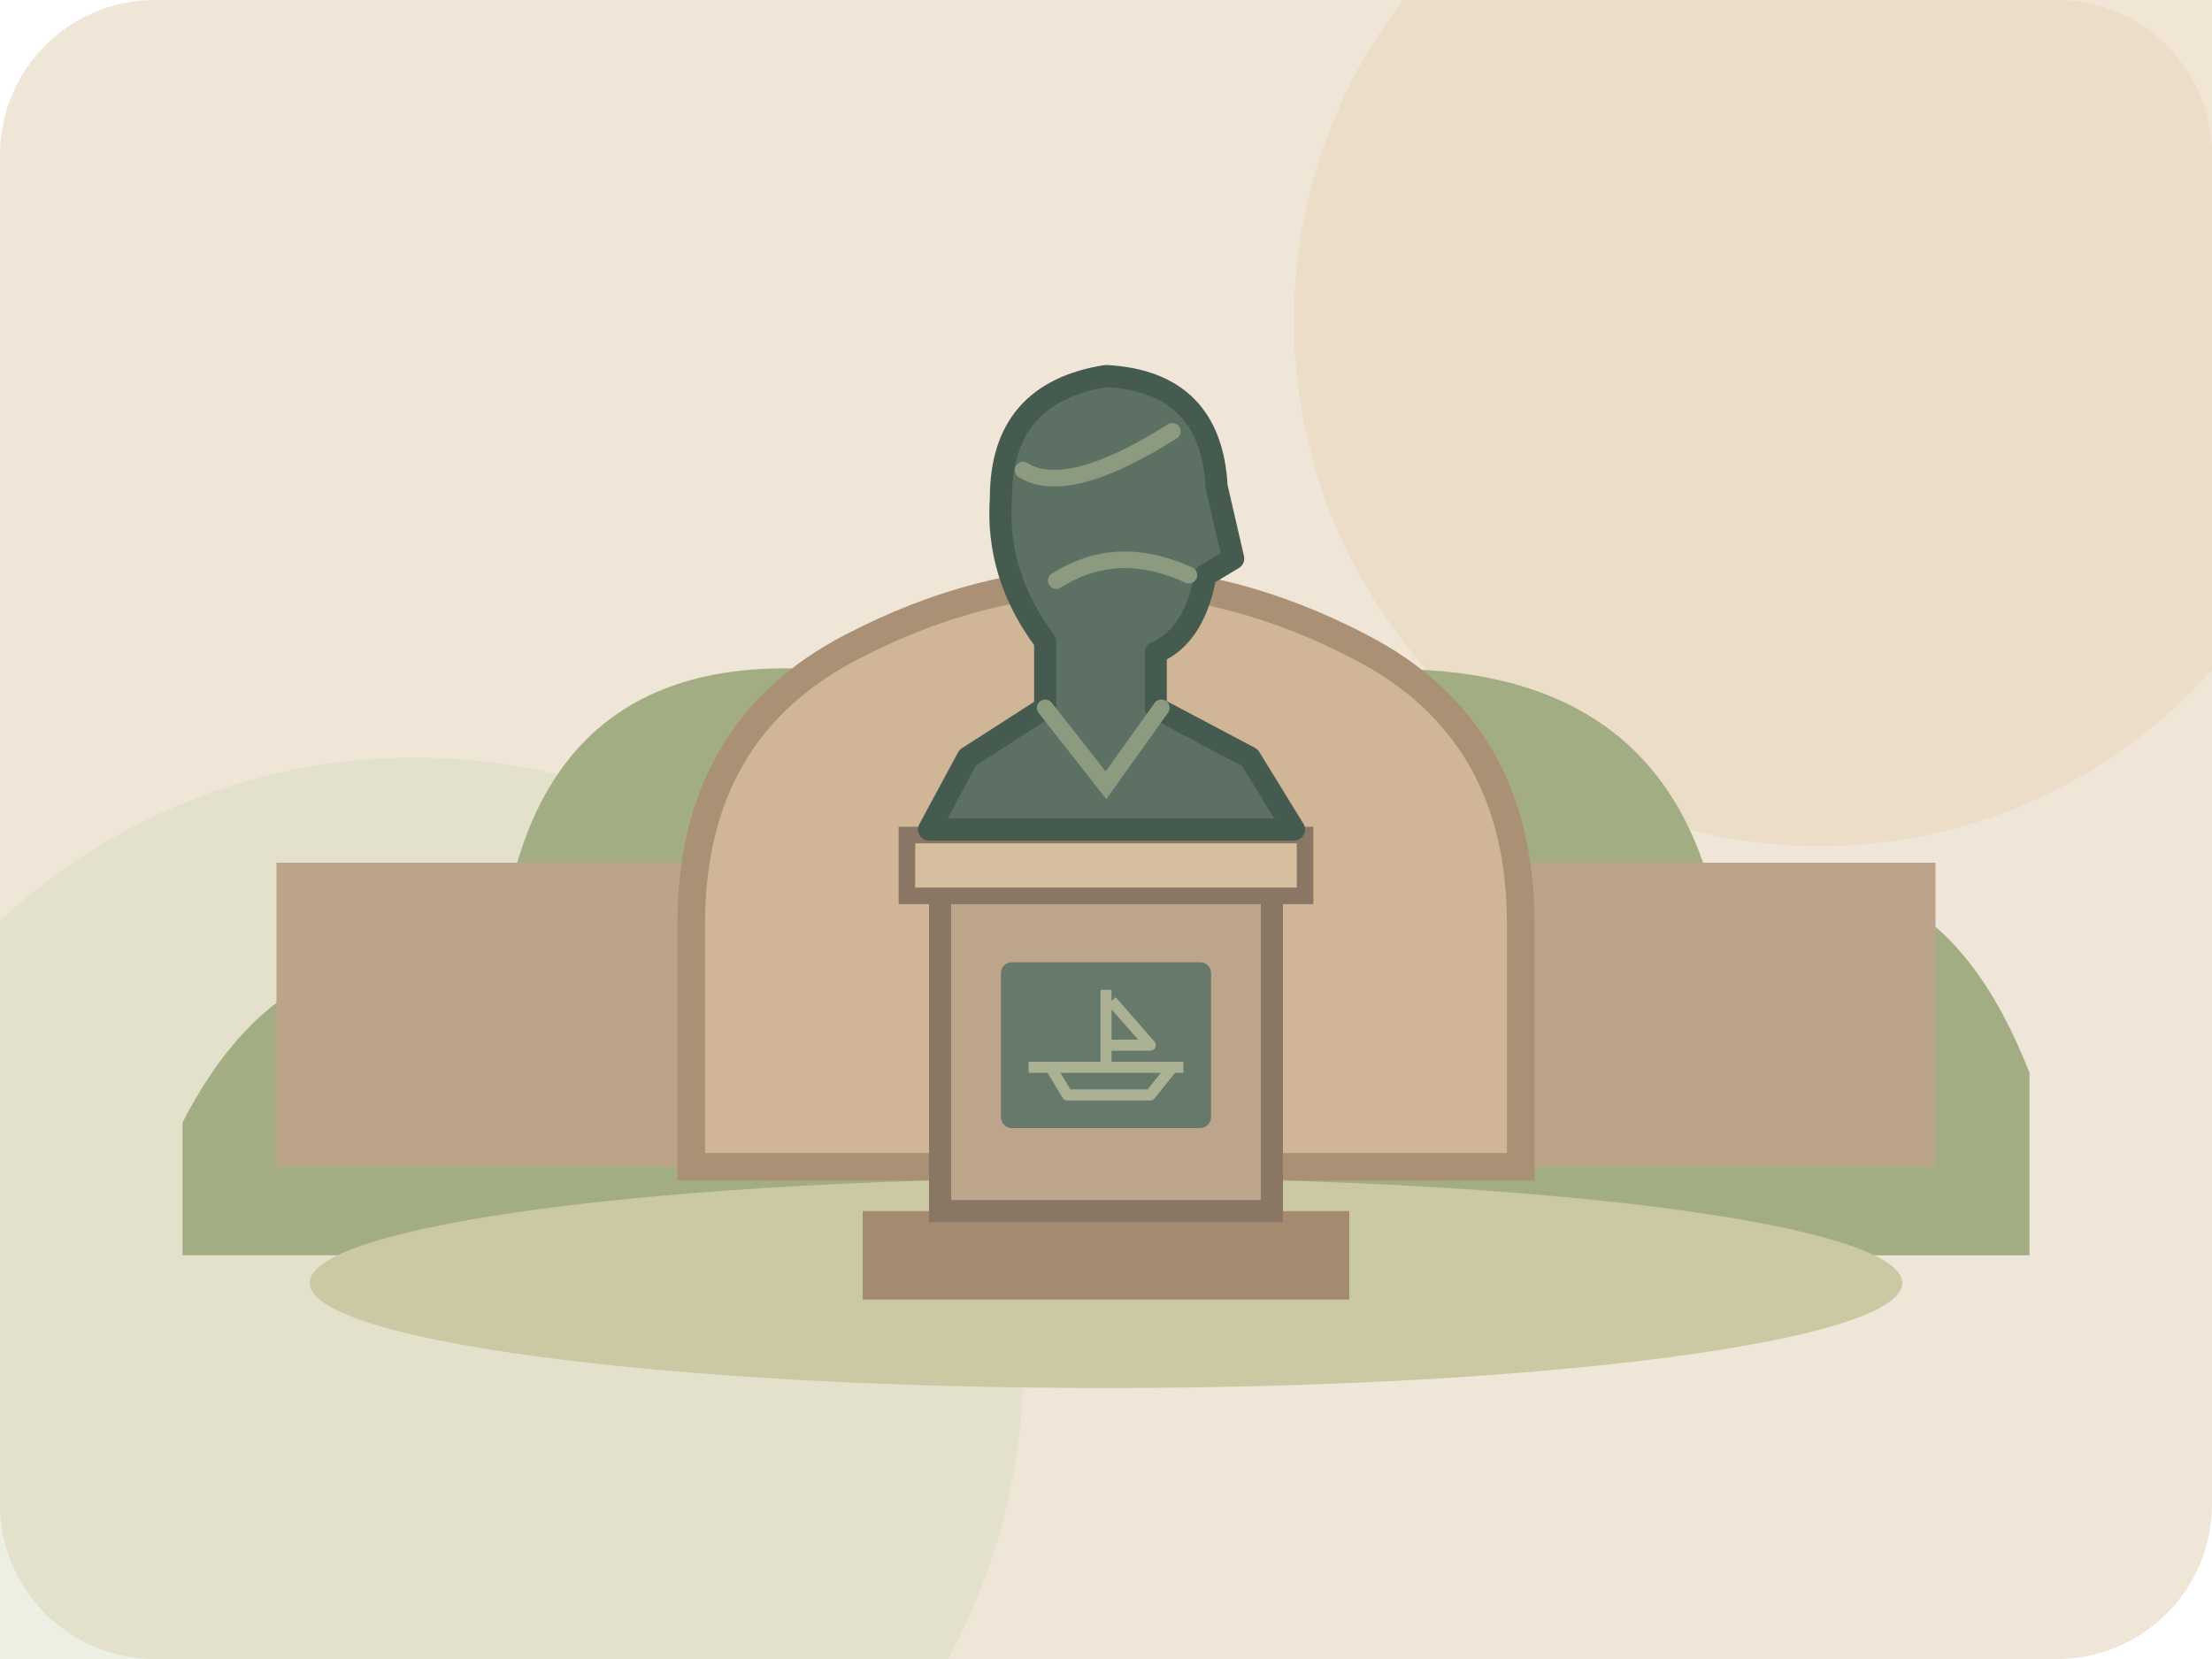
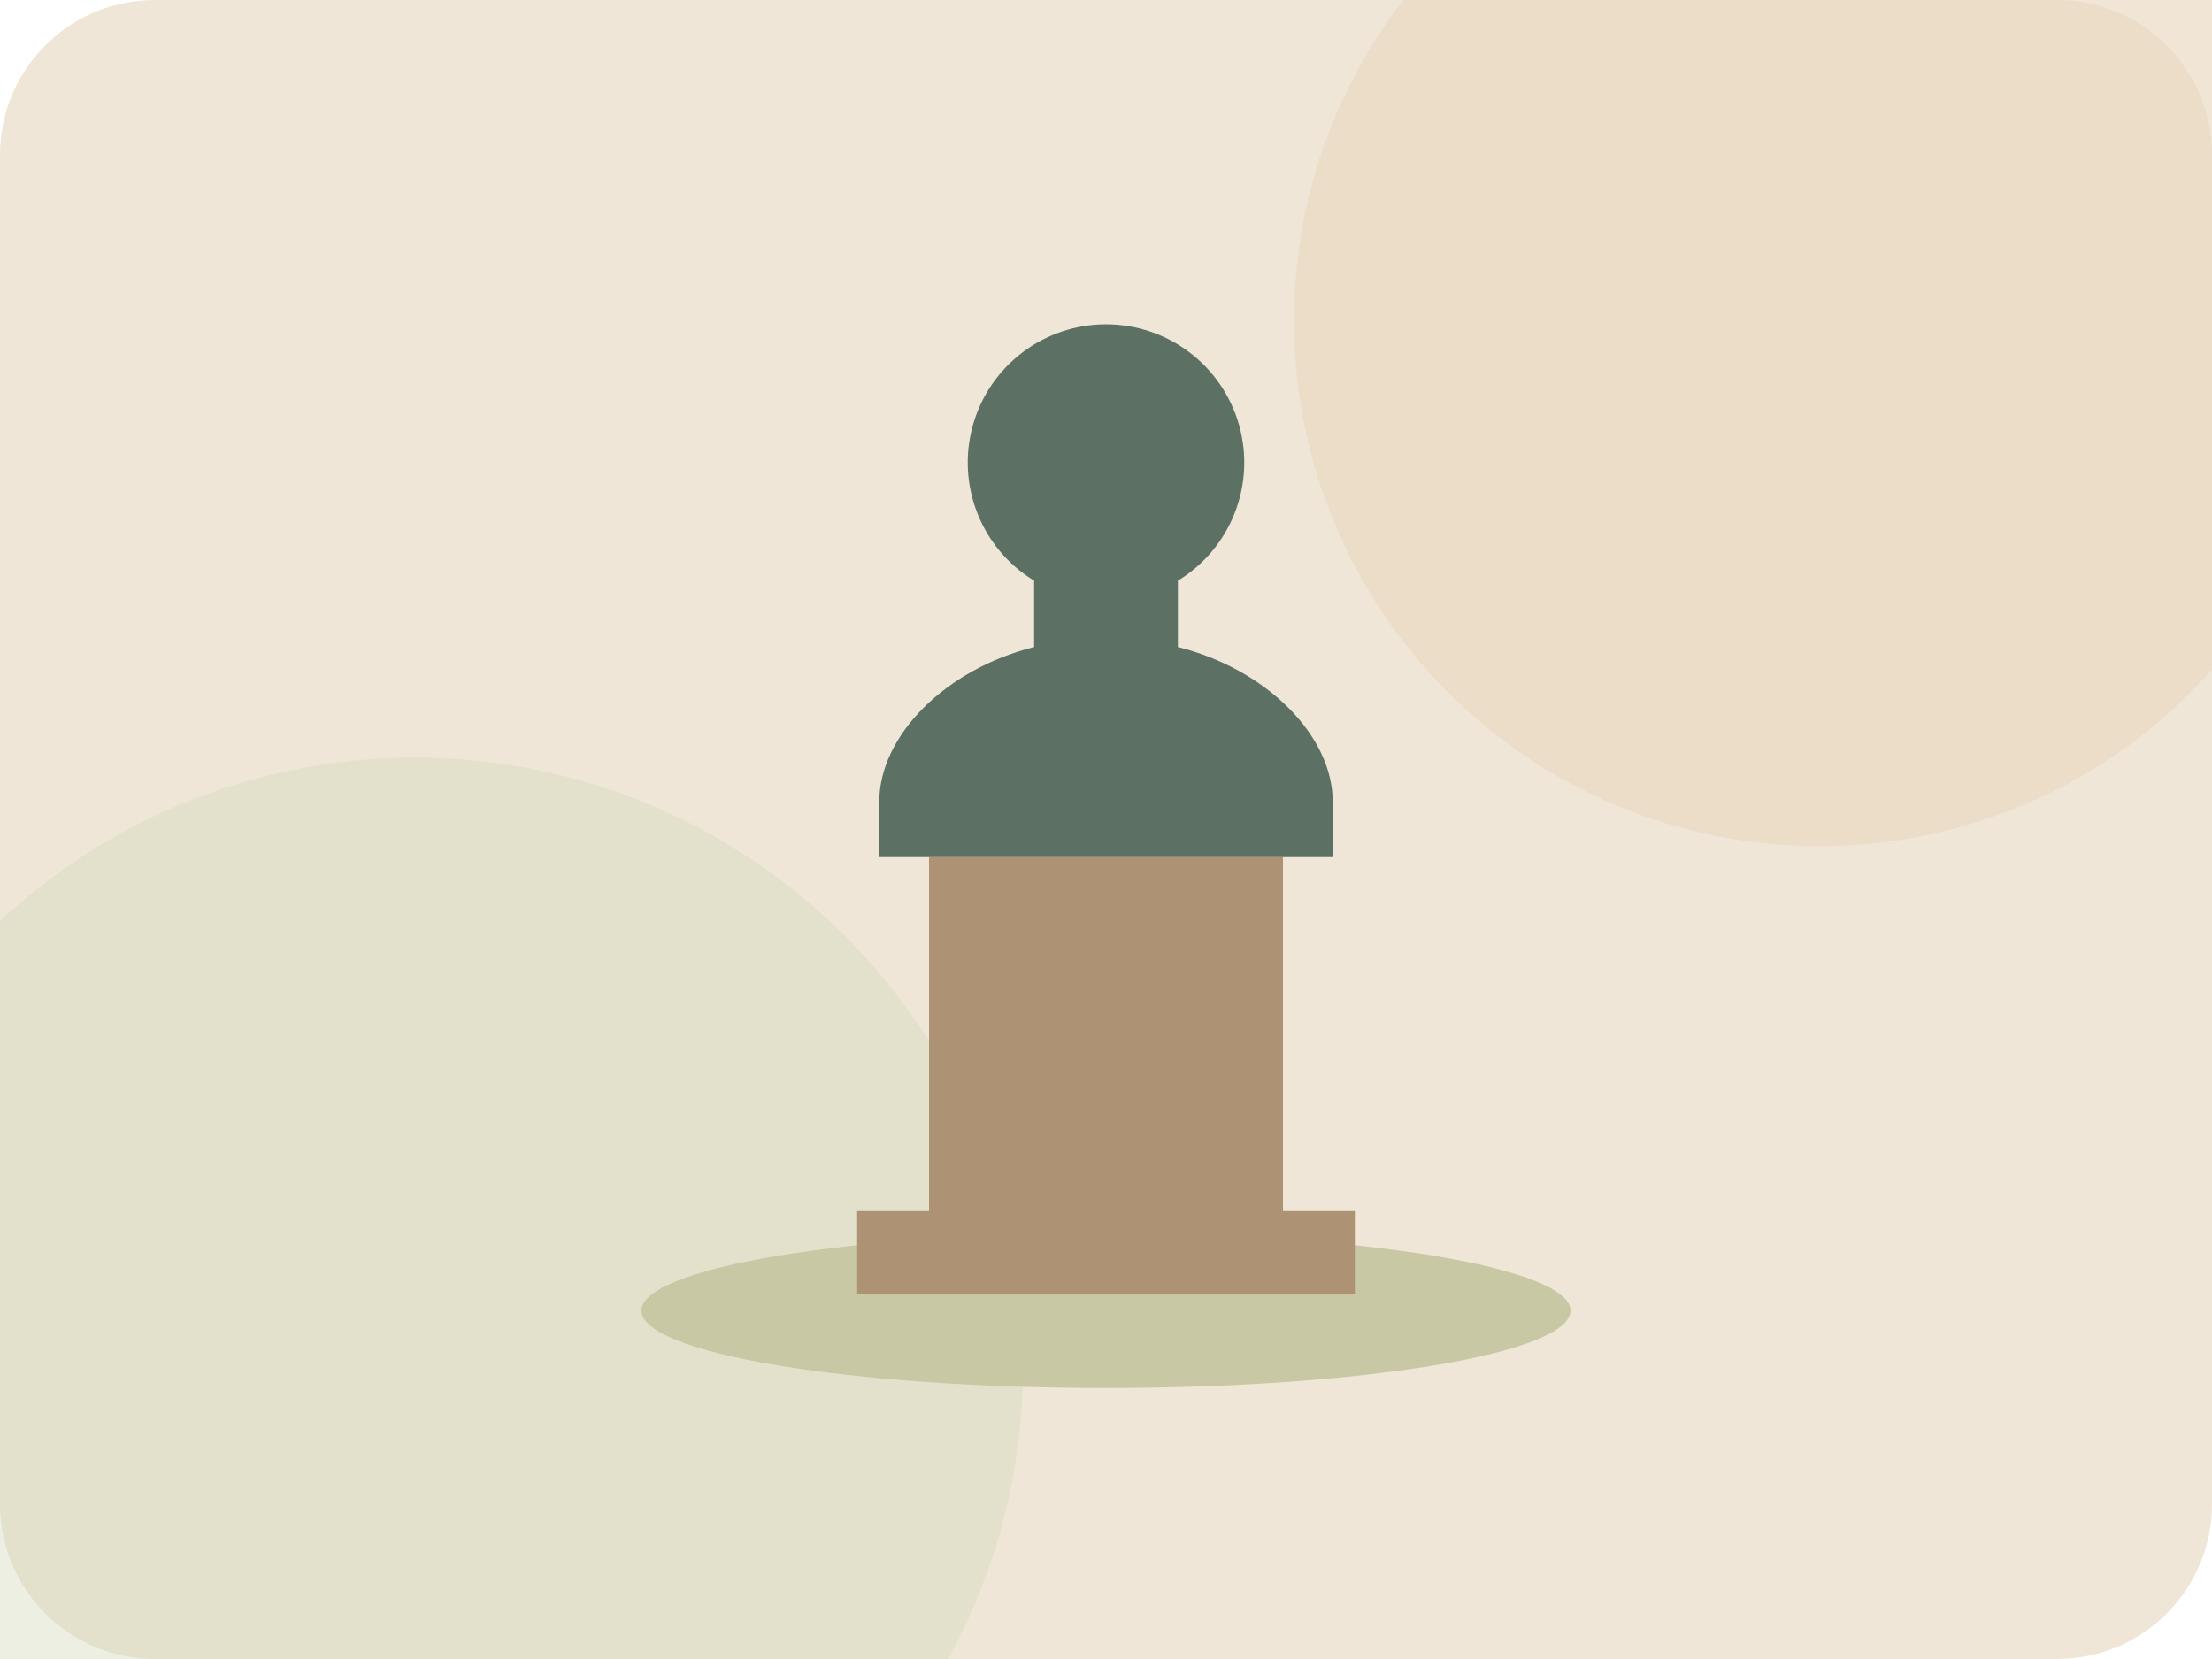
<svg xmlns="http://www.w3.org/2000/svg" width="400" height="300" viewBox="0 0 400 300">
  <rect width="400" height="300" rx="28" fill="#EFE6D7" />
  <circle cx="329" cy="58" r="95" fill="#E9D9BF" opacity=".65" />
  <circle cx="75" cy="247" r="110" fill="#D4DBBF" opacity=".45" />
-   <path d="M33 203q20-39 57-26 4-59 57-56h105q48 0 58 42 39-15 57 31v33H33z" fill="#A3AD84" />
-   <path d="M50 211v-55h300v55z" fill="#BCA48A" />
-   <path d="M125 211v-44q0-35 29-50 46-24 92 0 29 15 29 50v44z" fill="#D0B697" stroke="#AA9074" stroke-width="5" />
-   <ellipse cx="200" cy="232" rx="144" ry="19" fill="#CBC8A4" />
-   <path d="M156 219h88v16h-88z" fill="#A48A71" />
-   <path d="M170 159h60v60h-60z" fill="#BCA58B" stroke="#8A7664" stroke-width="4" />
-   <path d="M164 151h72v11h-72z" fill="#D5BE9E" stroke="#8A7664" stroke-width="3" />
-   <rect x="181" y="174" width="38" height="30" rx="2" fill="#66796B" />
-   <path d="M186 193h28m-24 0 3 5h15l4-5m-12-14v14m1-12 7 8h-7" fill="none" stroke="#ABB294" stroke-width="2" stroke-linejoin="round" />
-   <path d="M168 150l7-13 14-9v-12q-9-12-8-26 0-19 19-22 19 1 20 20l3 13-5 3q-2 11-9 14v10l17 9 8 13z" fill="#5C7164" stroke="#465B50" stroke-width="4" stroke-linejoin="round" />
-   <path d="M185 85q8 5 27-7m-21 27q11-7 24-1m-26 24 11 14 10-14" fill="none" stroke="#8C9A80" stroke-width="3" stroke-linecap="round" />
+   <ellipse cx="200" cy="237" rx="84" ry="14" fill="#C8C9A4" />
+   <path d="M168 155h64v64h13v15h-90v-15h13z" fill="#AE9274" />
+   <path d="M159 155v-10c0-12 12-24 28-28v-12a25 25 0 1 1 26 0v12c16 4 28 16 28 28v10z" fill="#5C7164" />
</svg>
